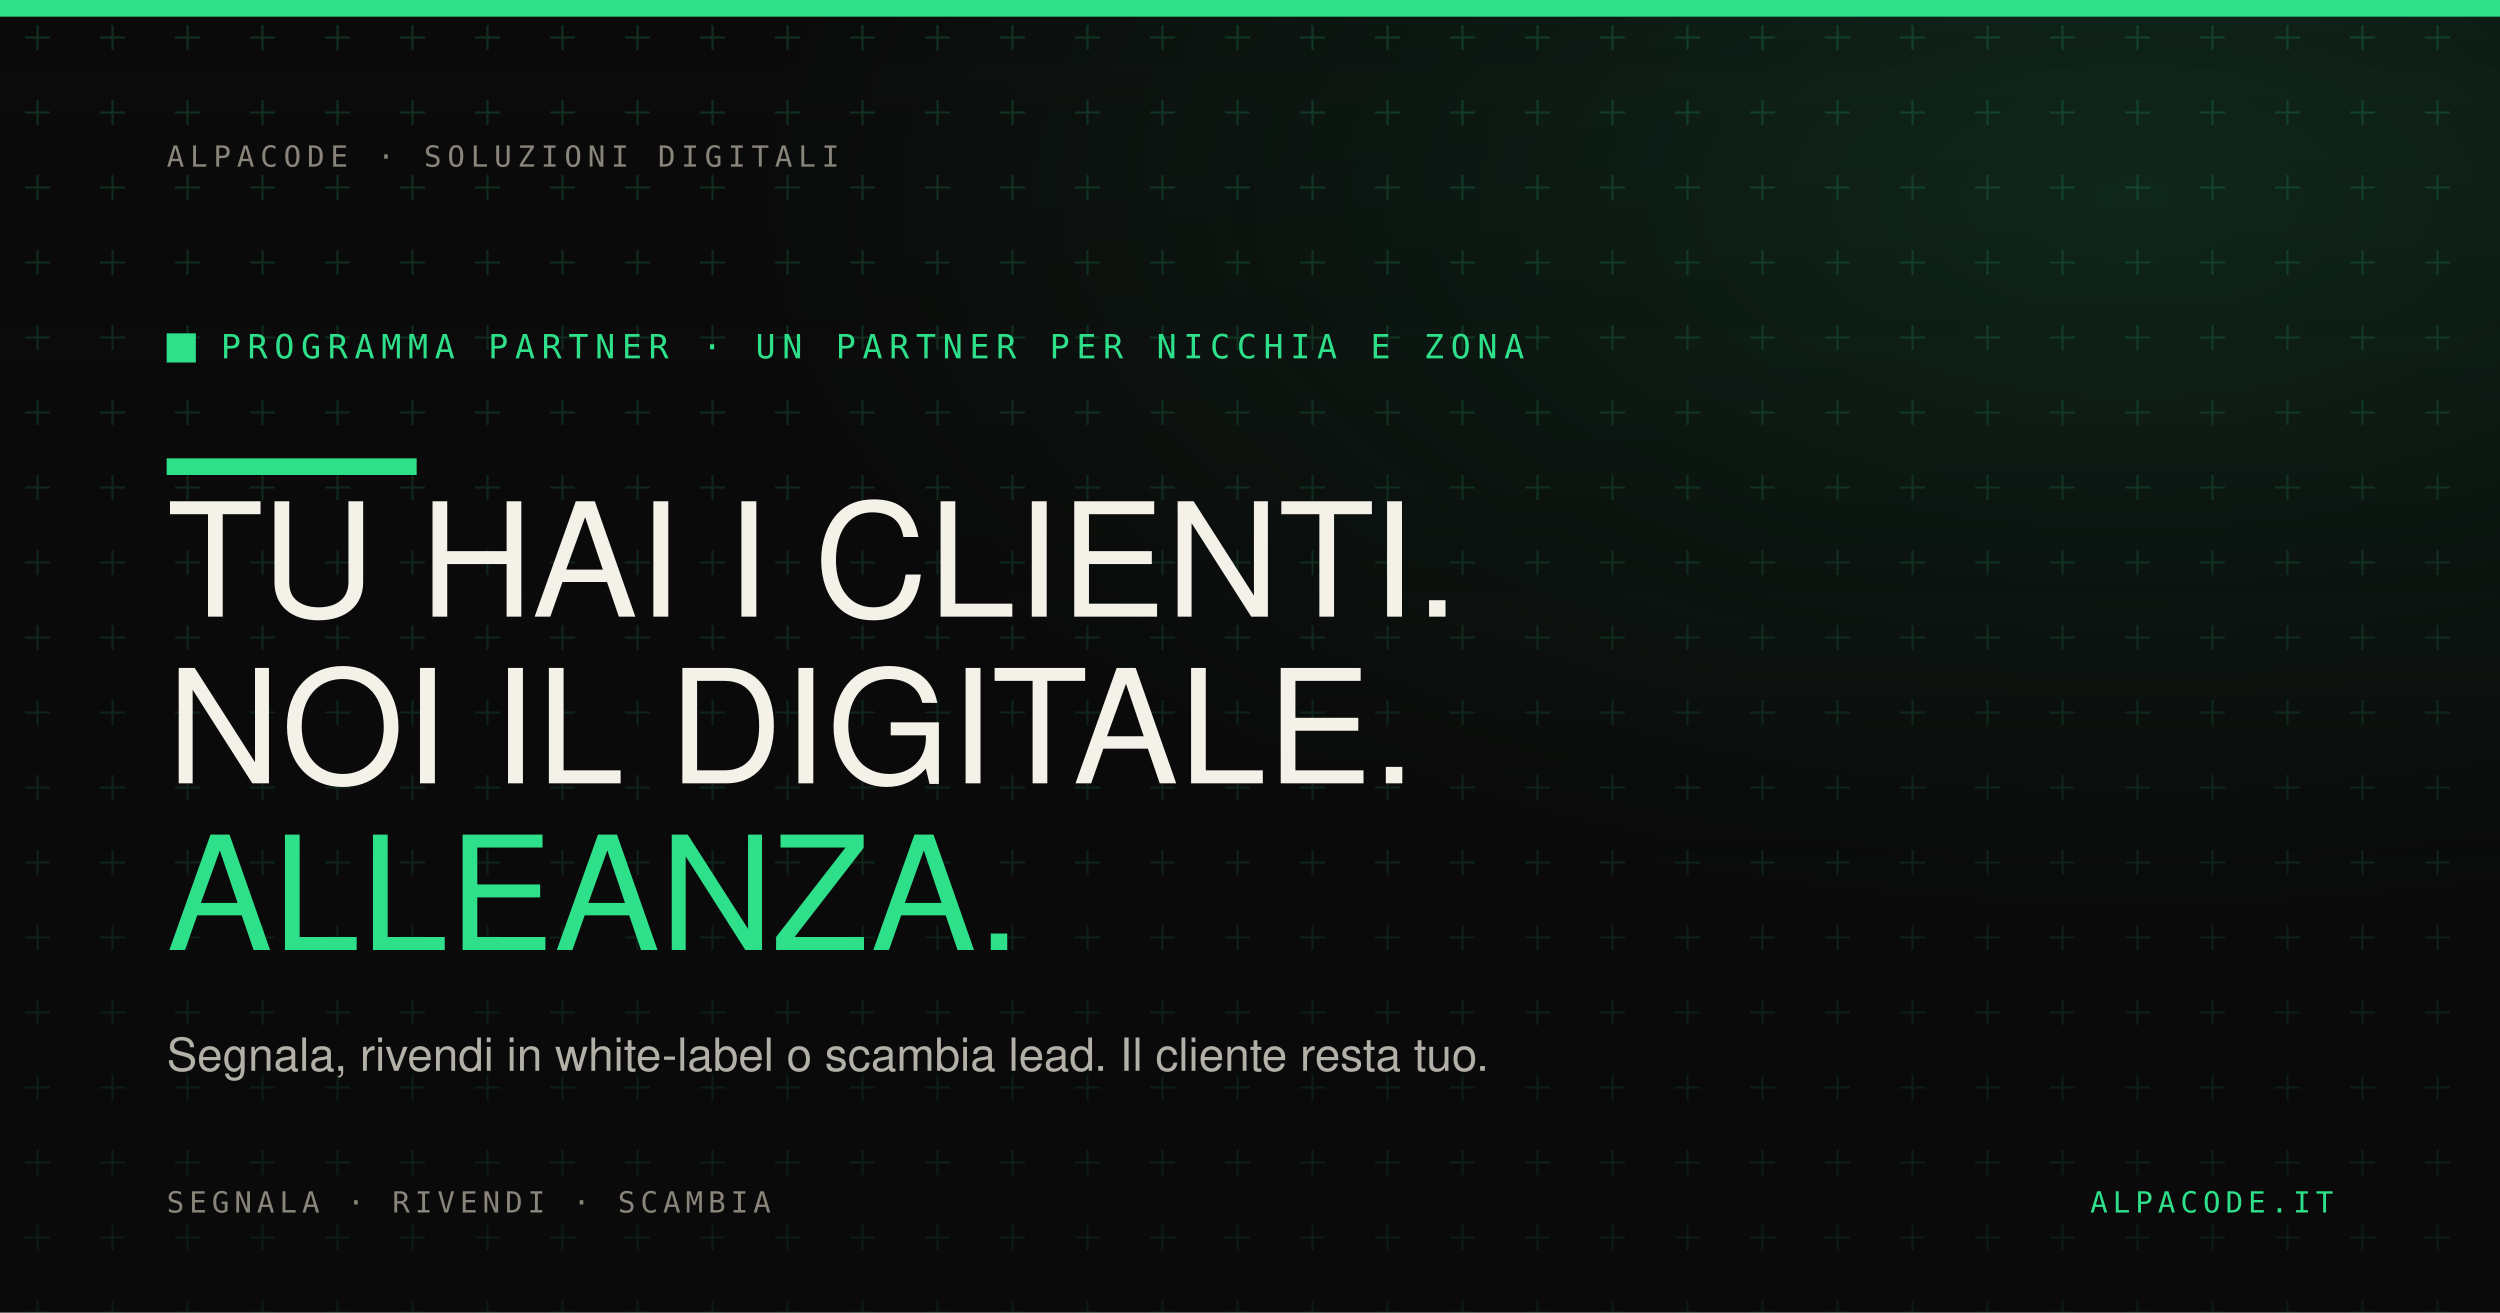
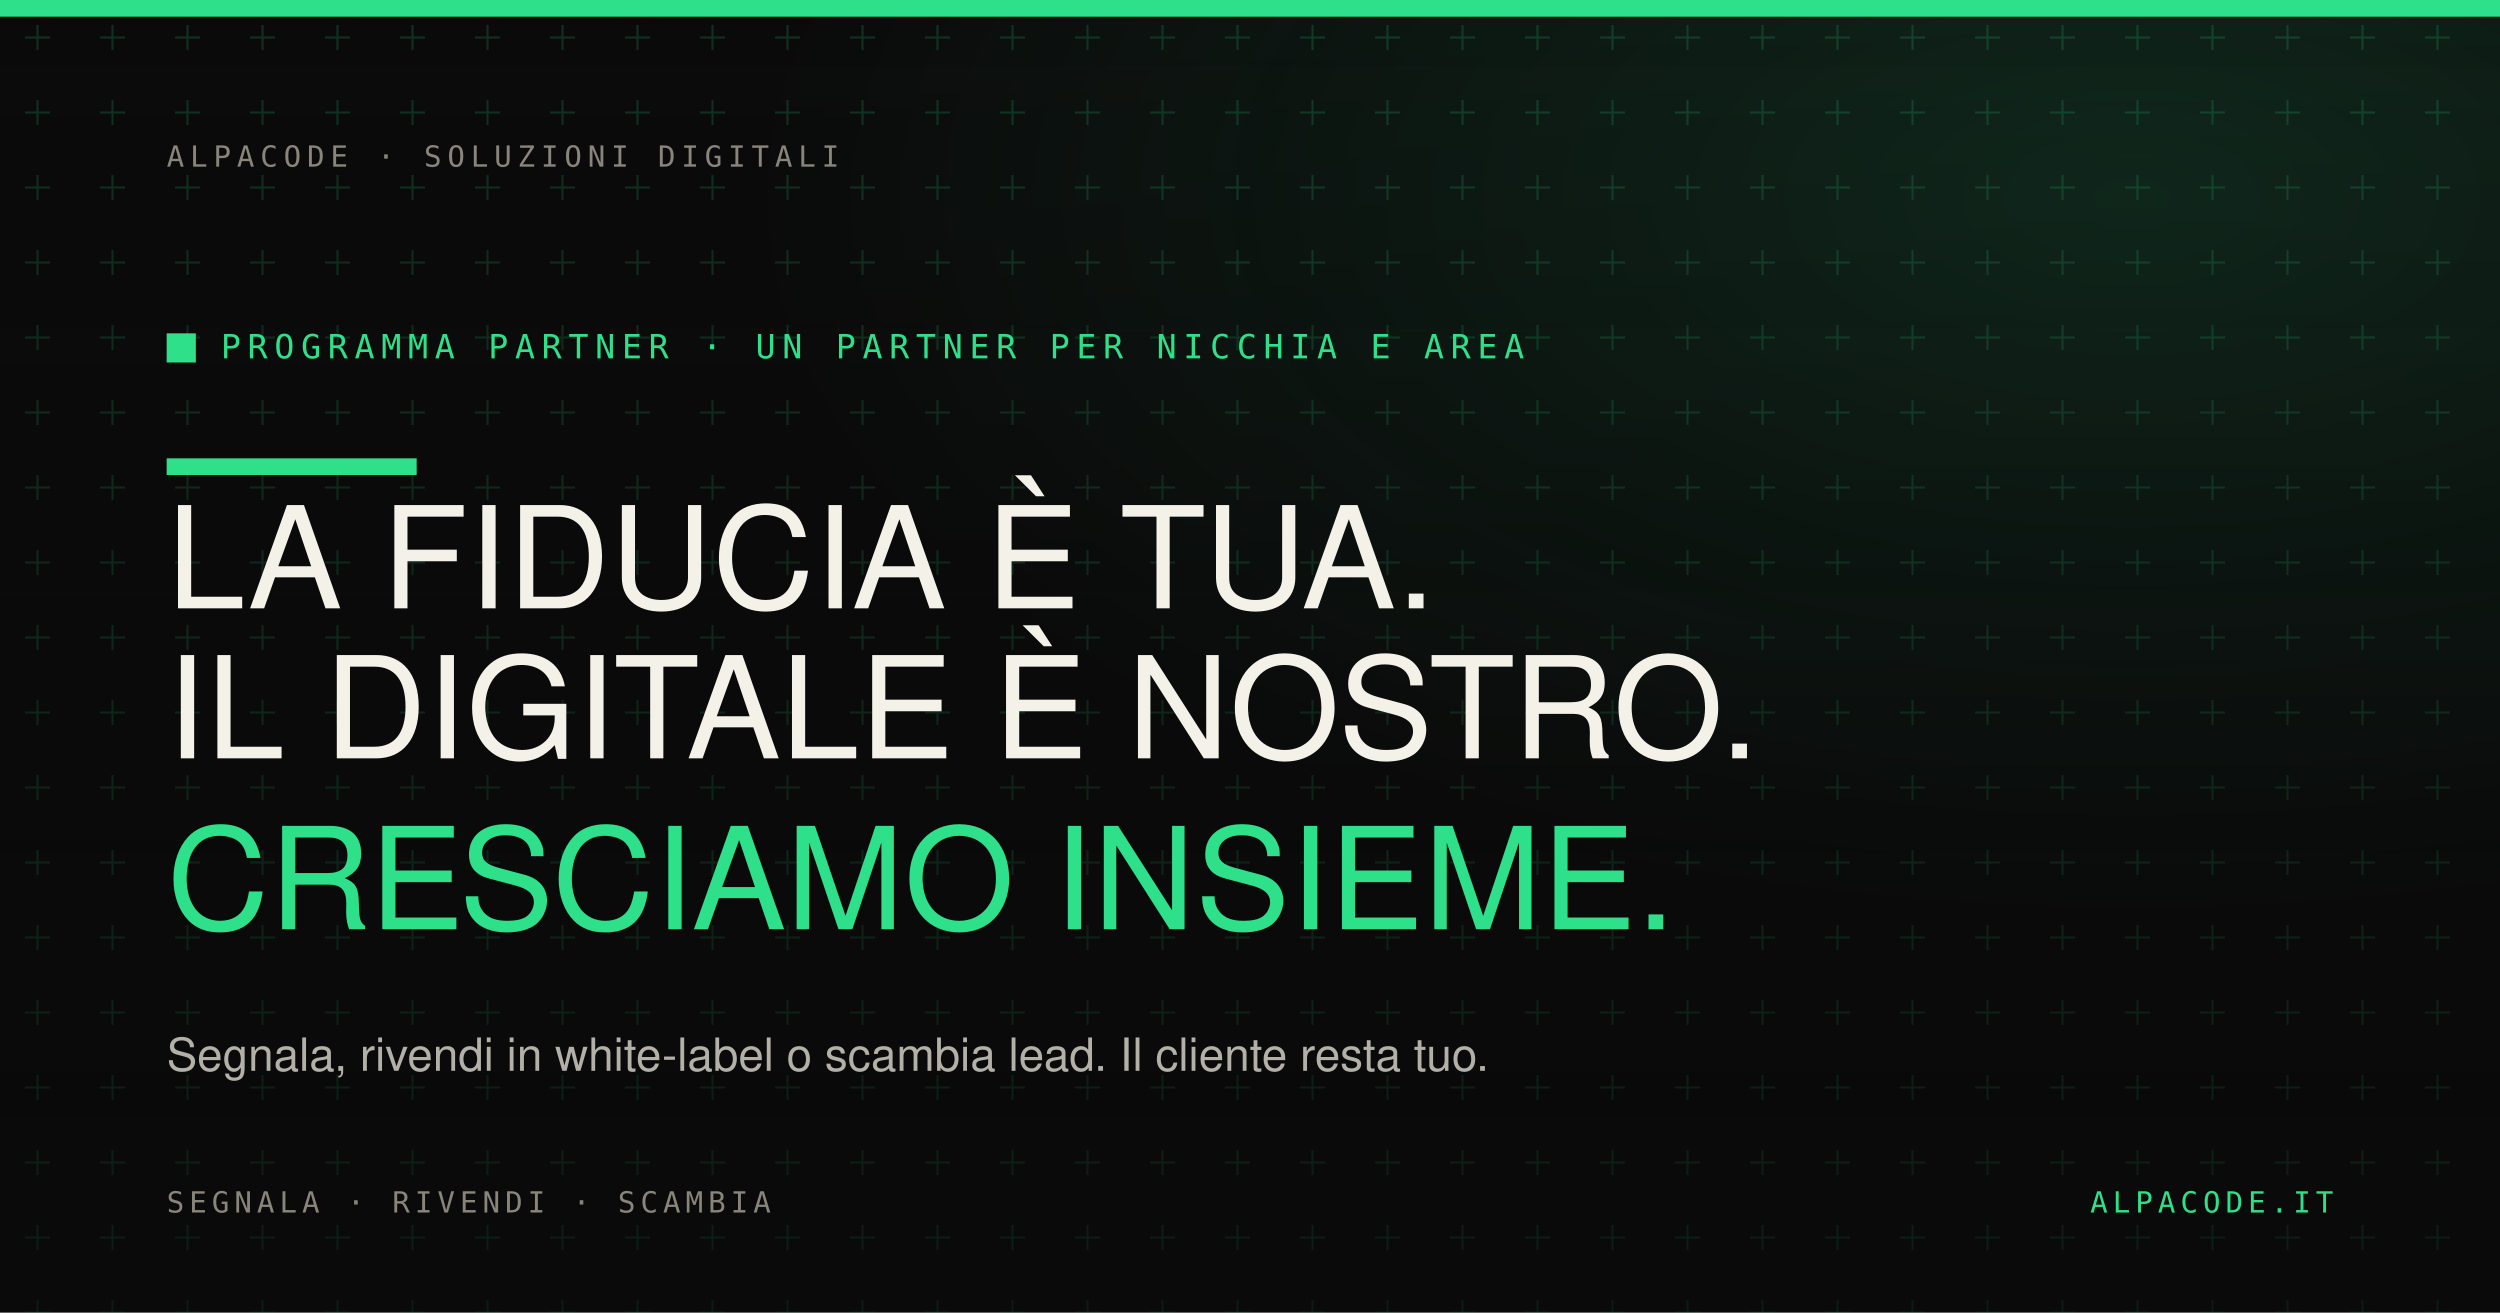
<svg xmlns="http://www.w3.org/2000/svg" viewBox="0 0 1200 630" width="1200" height="630">
  <defs>
    <pattern id="plus" patternUnits="userSpaceOnUse" width="36" height="36">
      <path d="M18 12 V24 M12 18 H24" stroke="#2FE08A" stroke-opacity="0.18" stroke-width="1" />
    </pattern>
    <radialGradient id="spot" cx="85%" cy="15%" r="55%">
      <stop offset="0%" stop-color="#2FE08A" stop-opacity="0.14" />
      <stop offset="100%" stop-color="#2FE08A" stop-opacity="0" />
    </radialGradient>
    <linearGradient id="vignette" x1="0%" y1="0%" x2="0%" y2="100%">
      <stop offset="0%" stop-color="#0A0A0A" stop-opacity="0" />
      <stop offset="100%" stop-color="#0A0A0A" stop-opacity="1" />
    </linearGradient>
  </defs>
  <rect width="1200" height="630" fill="#0A0A0A" />
  <rect width="1200" height="630" fill="url(#plus)" />
  <rect width="1200" height="630" fill="url(#spot)" />
  <rect width="1200" height="630" fill="url(#vignette)" opacity="0.55" />
  <rect x="0" y="0" width="1200" height="8" fill="#2FE08A" />
  <g font-family="JetBrains Mono, ui-monospace, monospace" fill="#8A857A" font-size="14" letter-spacing="2.8">
    <text x="80" y="80">ALPACODE · SOLUZIONI DIGITALI</text>
  </g>
  <g font-family="JetBrains Mono, ui-monospace, monospace" font-size="16" letter-spacing="3.2">
    <rect x="80" y="160" width="14" height="14" fill="#2FE08A" />
-     <text x="106" y="172" fill="#2FE08A">PROGRAMMA PARTNER · UN PARTNER PER NICCHIA E ZONA</text>
+     <text x="106" y="172" fill="#2FE08A">PROGRAMMA PARTNER · UN PARTNER PER NICCHIA E AREA</text>
  </g>
  <rect x="80" y="220" width="120" height="8" fill="#2FE08A" />
-   <g font-family="Archivo Black, Helvetica, Arial, sans-serif" font-size="76" fill="#F4F1E8">
-     <text x="80" y="296">TU HAI I CLIENTI.</text>
-     <text x="80" y="376">NOI IL DIGITALE.</text>
+   <g font-family="Archivo Black, Helvetica, Arial, sans-serif" font-size="68" fill="#F4F1E8">
+     <text x="80" y="292">LA FIDUCIA È TUA.</text>
+     <text x="80" y="364">IL DIGITALE È NOSTRO.</text>
  </g>
-   <g font-family="Archivo Black, Helvetica, Arial, sans-serif" font-size="76" fill="#2FE08A">
-     <text x="80" y="456">ALLEANZA.</text>
+   <g font-family="Archivo Black, Helvetica, Arial, sans-serif" font-size="68" fill="#2FE08A">
+     <text x="80" y="446">CRESCIAMO INSIEME.</text>
  </g>
  <g font-family="Manrope, Helvetica, Arial, sans-serif" font-size="22" fill="#B3B0A8">
    <text x="80" y="514">Segnala, rivendi in white-label o scambia lead. Il cliente resta tuo.</text>
  </g>
  <g font-family="JetBrains Mono, ui-monospace, monospace" font-size="14" letter-spacing="2.4" fill="#8A857A">
    <text x="80" y="582">SEGNALA · RIVENDI · SCAMBIA</text>
    <text x="1120" y="582" text-anchor="end" fill="#2FE08A">ALPACODE.IT</text>
  </g>
</svg>
